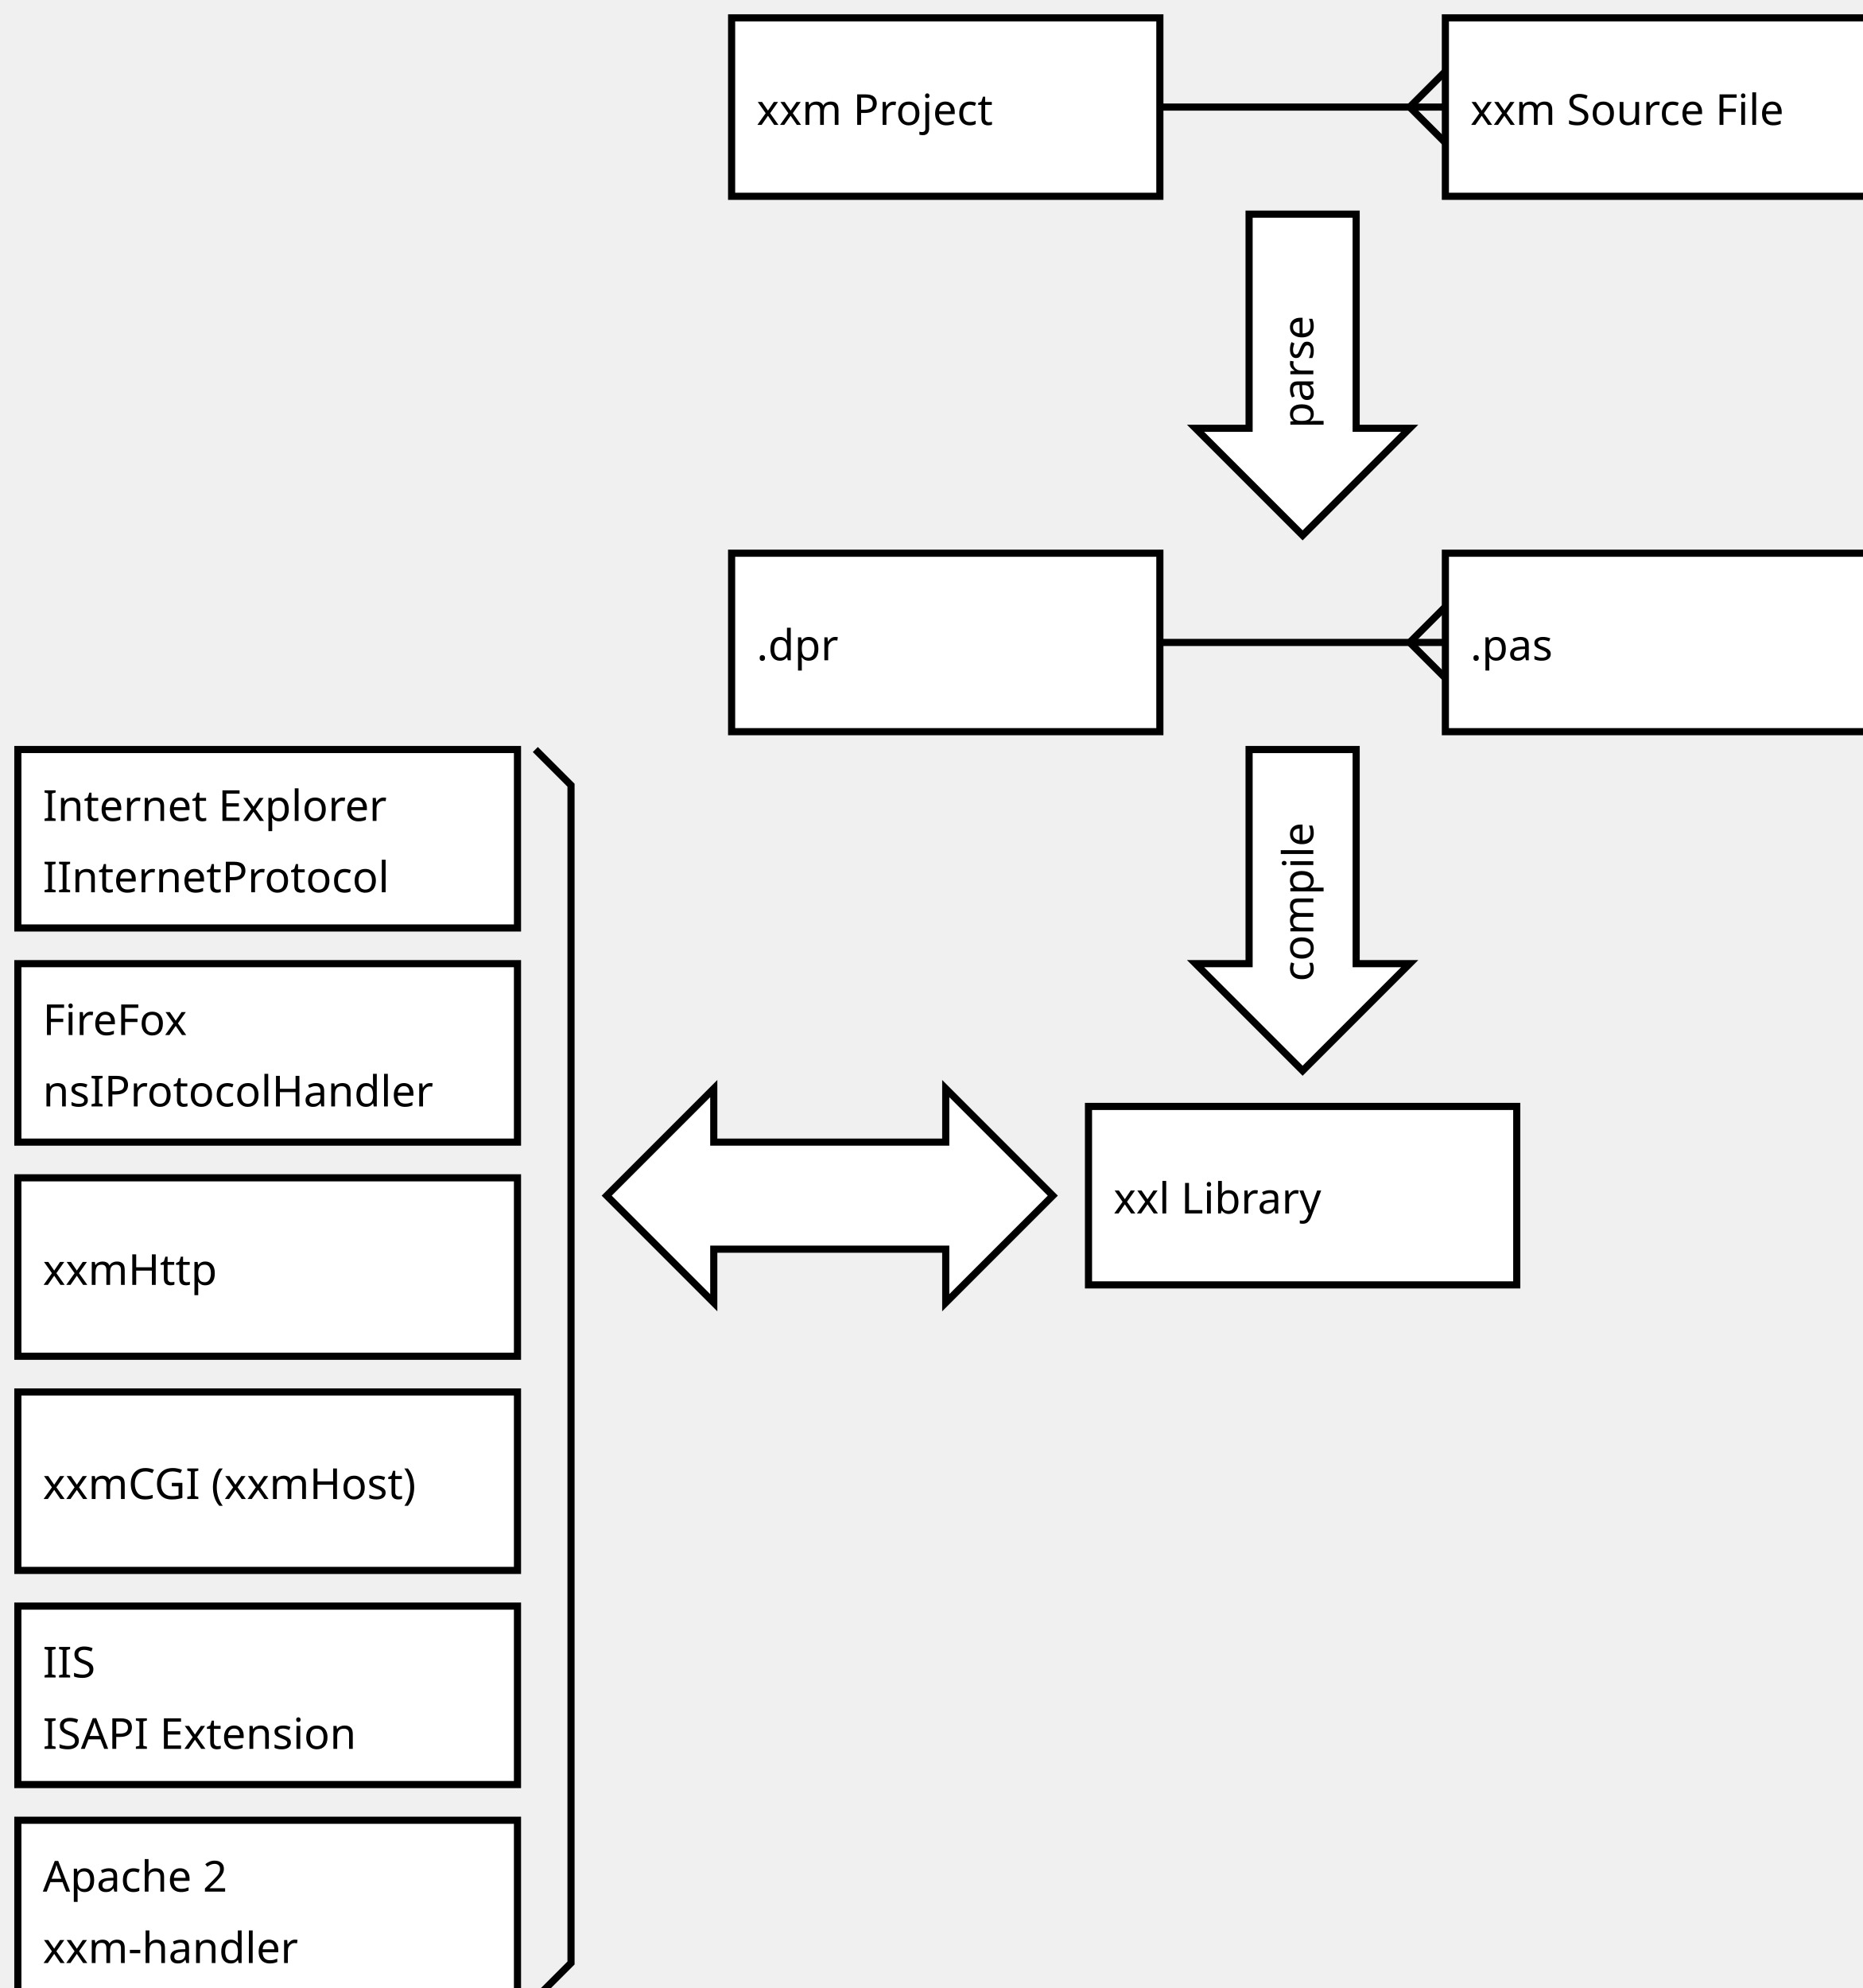
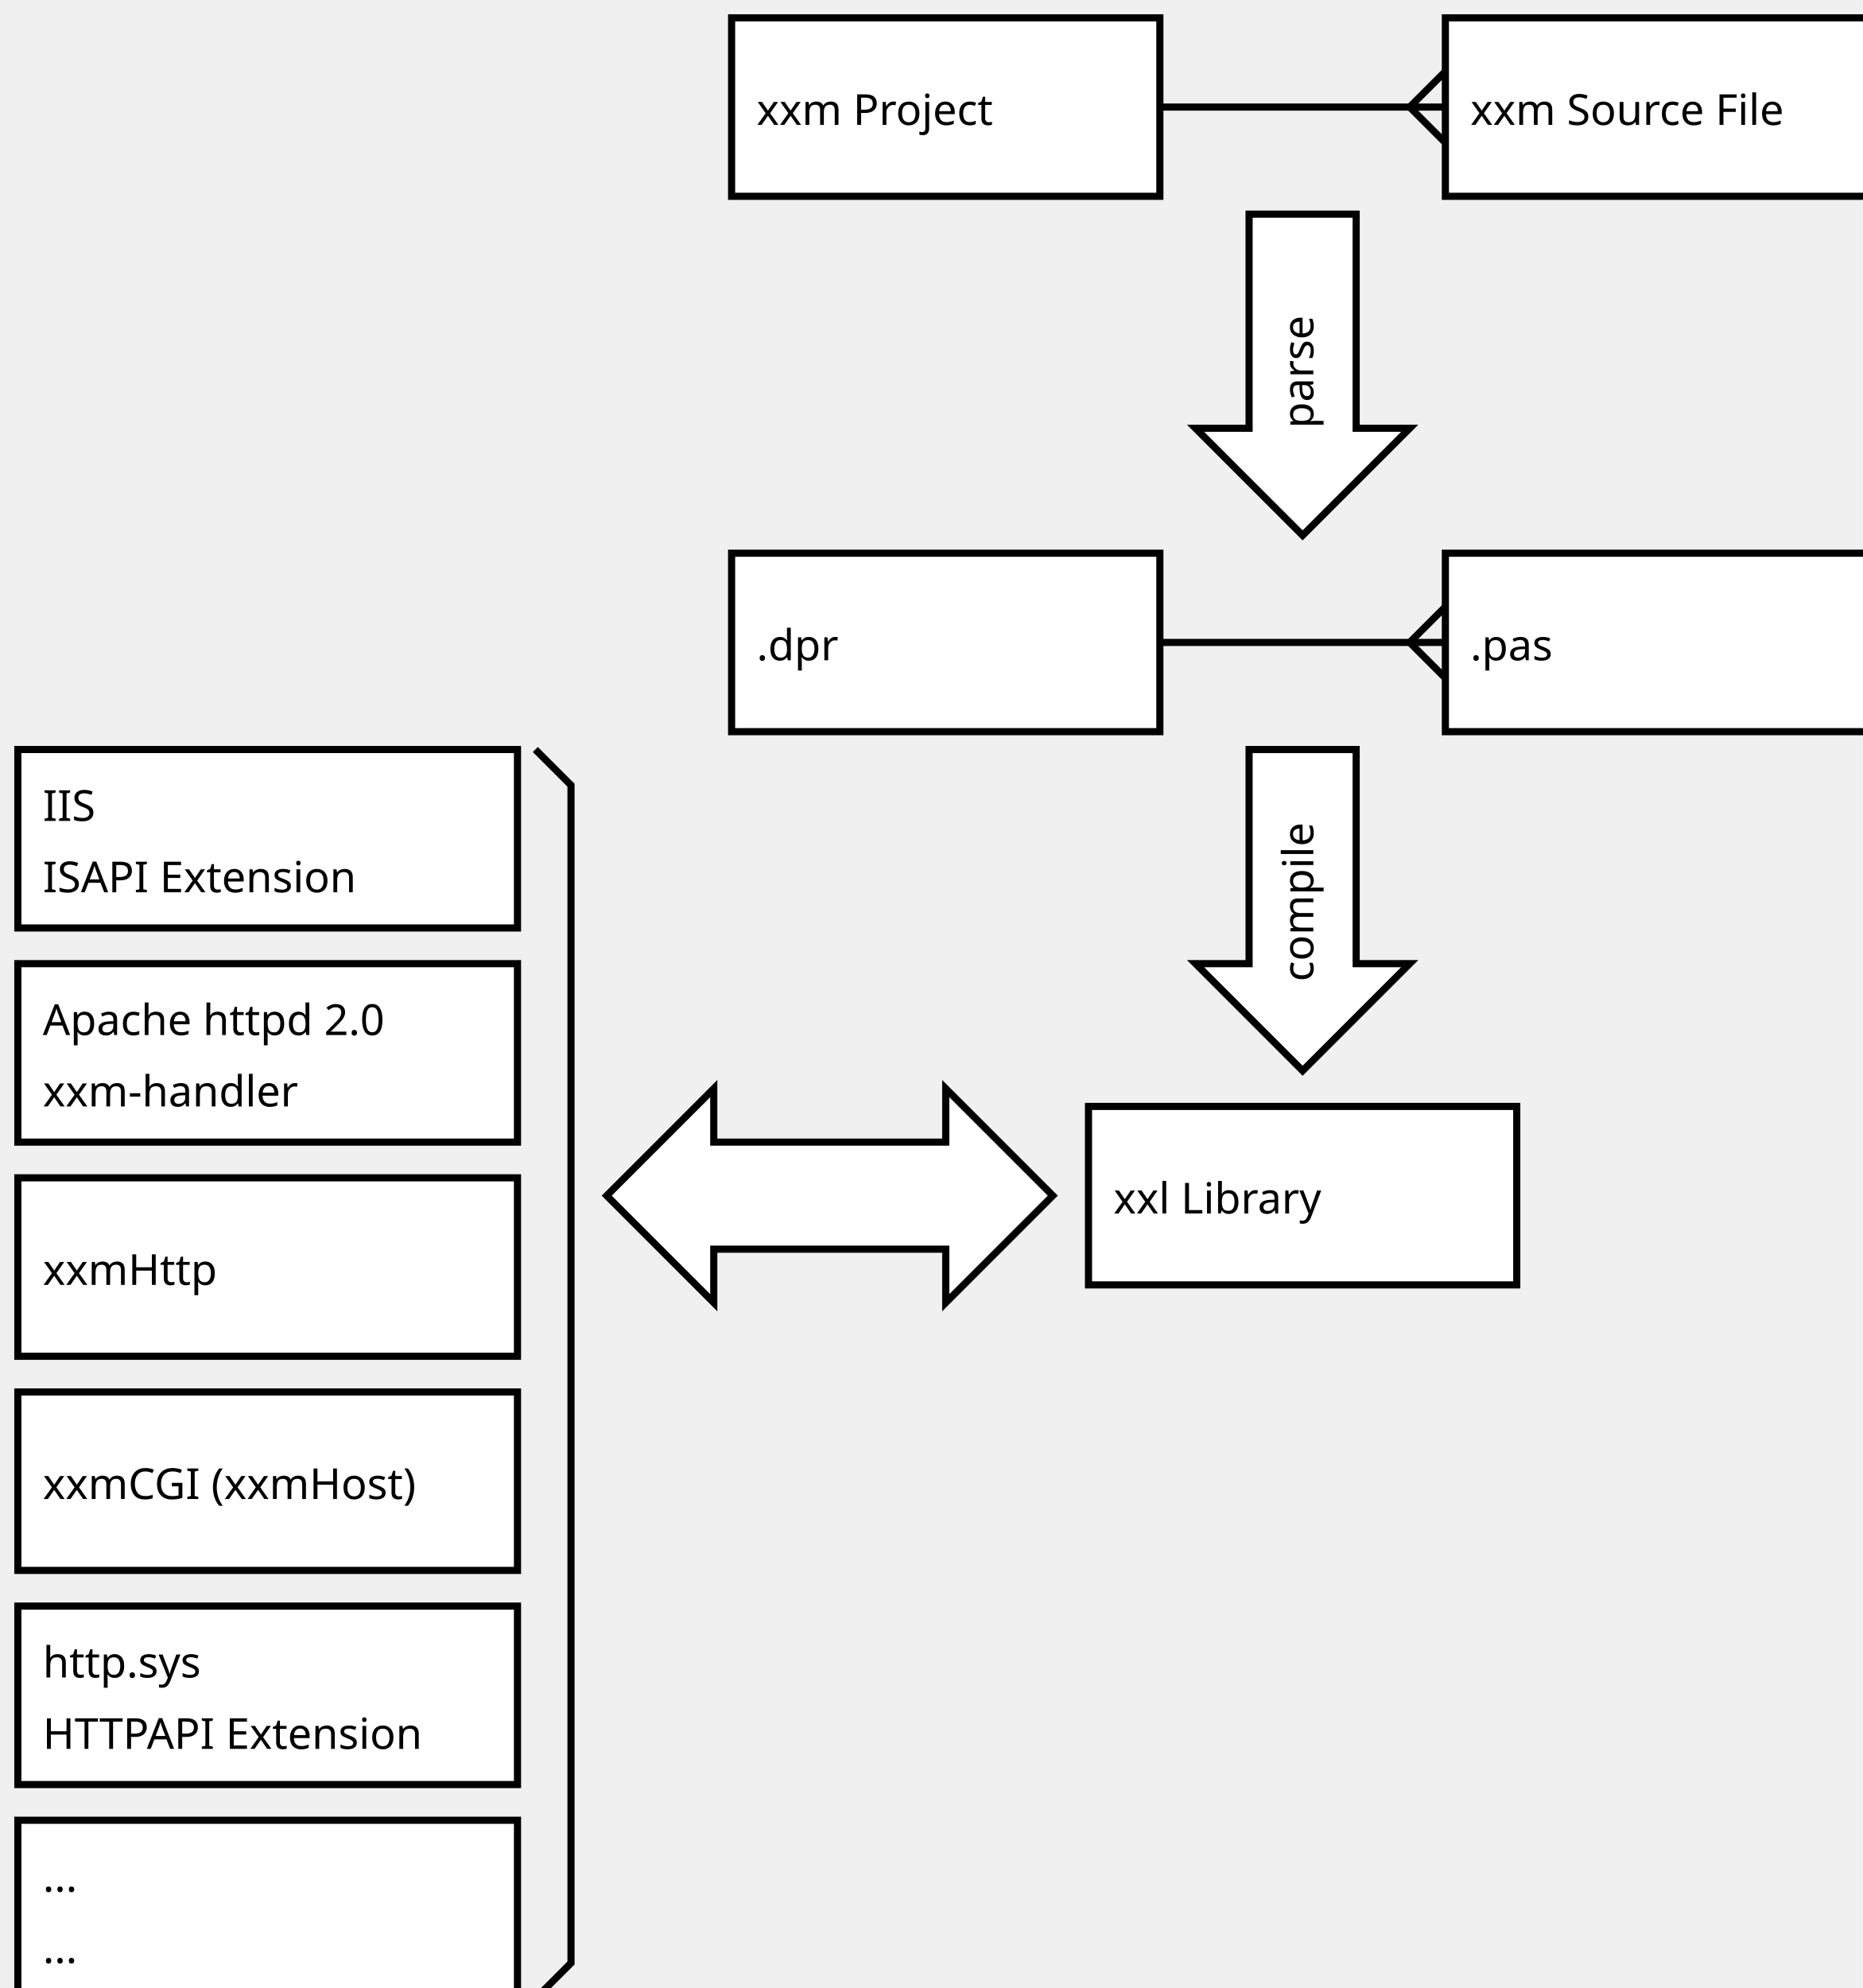
<svg xmlns="http://www.w3.org/2000/svg">
  <rect x="205" y="5" width="120" height="50" rx="0" ry="0" style="stroke:black;stroke-width:2;fill:white;" />
  <text x="212" y="35" style="fill:black;font-family:sans-serif;">xxm Project</text>
  <rect x="405" y="5" width="120" height="50" rx="0" ry="0" style="stroke:black;stroke-width:2;fill:white;" />
  <text x="412" y="35" style="fill:black;font-family:sans-serif;">xxm Source File</text>
  <line x1="325" y1="30" x2="405" y2="30" style="stroke:black;stroke-width:2;" />
  <line x1="395" y1="30" x2="405" y2="20" style="stroke:black;stroke-width:2;" />
  <line x1="395" y1="30" x2="405" y2="40" style="stroke:black;stroke-width:2;" />
  <polygon points="335,120,350,120,350,60,380,60,380,120,395,120,365,150" style="stroke:black;stroke-width:2;fill:white;" />
  <text x="-120" y="368" transform="rotate(-90)" style="fill:black;font-family:sans-serif;">parse</text>
  <rect x="205" y="155" width="120" height="50" rx="0" ry="0" style="stroke:black;stroke-width:2;fill:white;" />
  <text x="212" y="185" style="fill:black;font-family:sans-serif;">.dpr</text>
  <rect x="405" y="155" width="120" height="50" rx="0" ry="0" style="stroke:black;stroke-width:2;fill:white;" />
  <text x="412" y="185" style="fill:black;font-family:sans-serif;">.pas</text>
  <line x1="325" y1="180" x2="405" y2="180" style="stroke:black;stroke-width:2;" />
  <line x1="395" y1="180" x2="405" y2="170" style="stroke:black;stroke-width:2;" />
  <line x1="395" y1="180" x2="405" y2="190" style="stroke:black;stroke-width:2;" />
  <polygon points="335,270,350,270,350,210,380,210,380,270,395,270,365,300" style="stroke:black;stroke-width:2;fill:white;" />
  <text x="-275" y="368" transform="rotate(-90)" style="fill:black;font-family:sans-serif;">compile</text>
  <rect x="305" y="310" width="120" height="50" rx="0" ry="0" style="stroke:black;stroke-width:2;fill:white;" />
  <text x="312" y="340" style="fill:black;font-family:sans-serif;">xxl Library</text>
  <rect x="5" y="210" width="140" height="50" rx="0" ry="0" style="stroke:black;stroke-width:2;fill:white;" />
-   <text x="12" y="230" style="fill:black;font-family:sans-serif;">Internet Explorer</text>
-   <text x="12" y="250" style="fill:black;font-family:sans-serif;">IInternetProtocol</text>
+   <text x="12" y="230" style="fill:black;font-family:sans-serif;">IIS</text>
+   <text x="12" y="250" style="fill:black;font-family:sans-serif;">ISAPI Extension</text>
  <rect x="5" y="270" width="140" height="50" rx="0" ry="0" style="stroke:black;stroke-width:2;fill:white;" />
-   <text x="12" y="290" style="fill:black;font-family:sans-serif;">FireFox</text>
-   <text x="12" y="310" style="fill:black;font-family:sans-serif;">nsIProtocolHandler</text>
+   <text x="12" y="290" style="fill:black;font-family:sans-serif;">Apache httpd 2.0</text>
+   <text x="12" y="310" style="fill:black;font-family:sans-serif;">xxm-handler</text>
  <rect x="5" y="330" width="140" height="50" rx="0" ry="0" style="stroke:black;stroke-width:2;fill:white;" />
  <text x="12" y="360" style="fill:black;font-family:sans-serif;">xxmHttp</text>
  <rect x="5" y="390" width="140" height="50" rx="0" ry="0" style="stroke:black;stroke-width:2;fill:white;" />
  <text x="12" y="420" style="fill:black;font-family:sans-serif;">xxmCGI (xxmHost)</text>
  <rect x="5" y="450" width="140" height="50" rx="0" ry="0" style="stroke:black;stroke-width:2;fill:white;" />
-   <text x="12" y="470" style="fill:black;font-family:sans-serif;">IIS</text>
-   <text x="12" y="490" style="fill:black;font-family:sans-serif;">ISAPI Extension</text>
+   <text x="12" y="470" style="fill:black;font-family:sans-serif;">http.sys</text>
+   <text x="12" y="490" style="fill:black;font-family:sans-serif;">HTTPAPI Extension</text>
  <rect x="5" y="510" width="140" height="50" rx="0" ry="0" style="stroke:black;stroke-width:2;fill:white;" />
-   <text x="12" y="530" style="fill:black;font-family:sans-serif;">Apache 2</text>
-   <text x="12" y="550" style="fill:black;font-family:sans-serif;">xxm-handler</text>
+   <text x="12" y="530" style="fill:black;font-family:sans-serif;">...</text>
+   <text x="12" y="550" style="fill:black;font-family:sans-serif;">...</text>
  <polyline points="150,210,160,220,160,550,150,560" style="stroke:black;stroke-width:2;fill:none;" />
  <polygon points="170,335,200,305,200,320,265,320,265,305,295,335,265,365,265,350,200,350,200,365" style="stroke:black;stroke-width:2;fill:white;" />
</svg>
